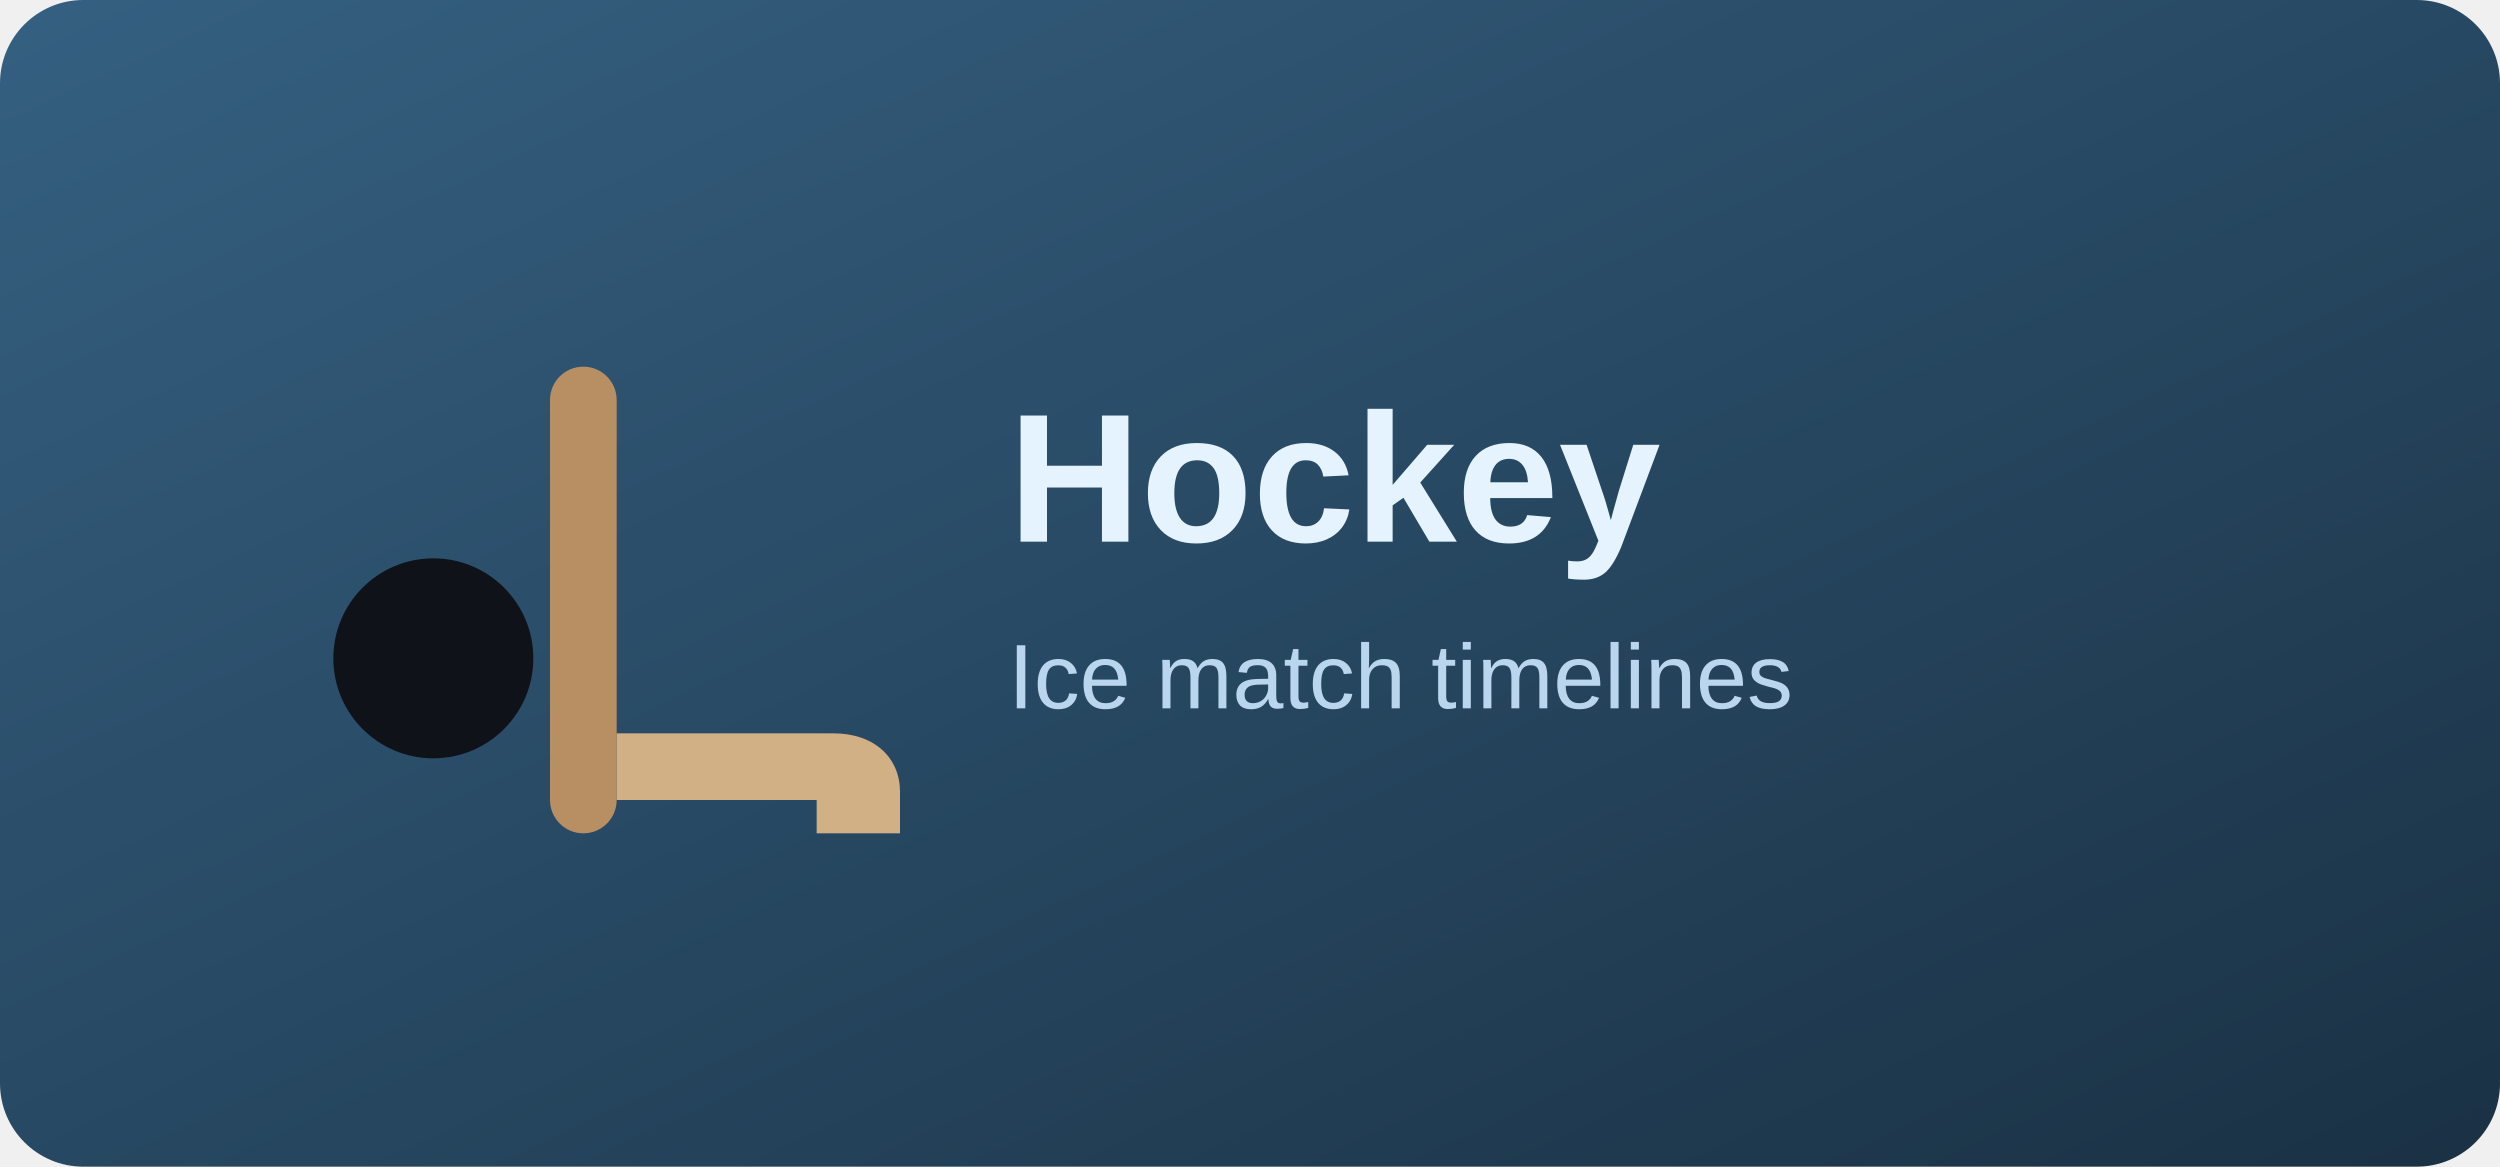
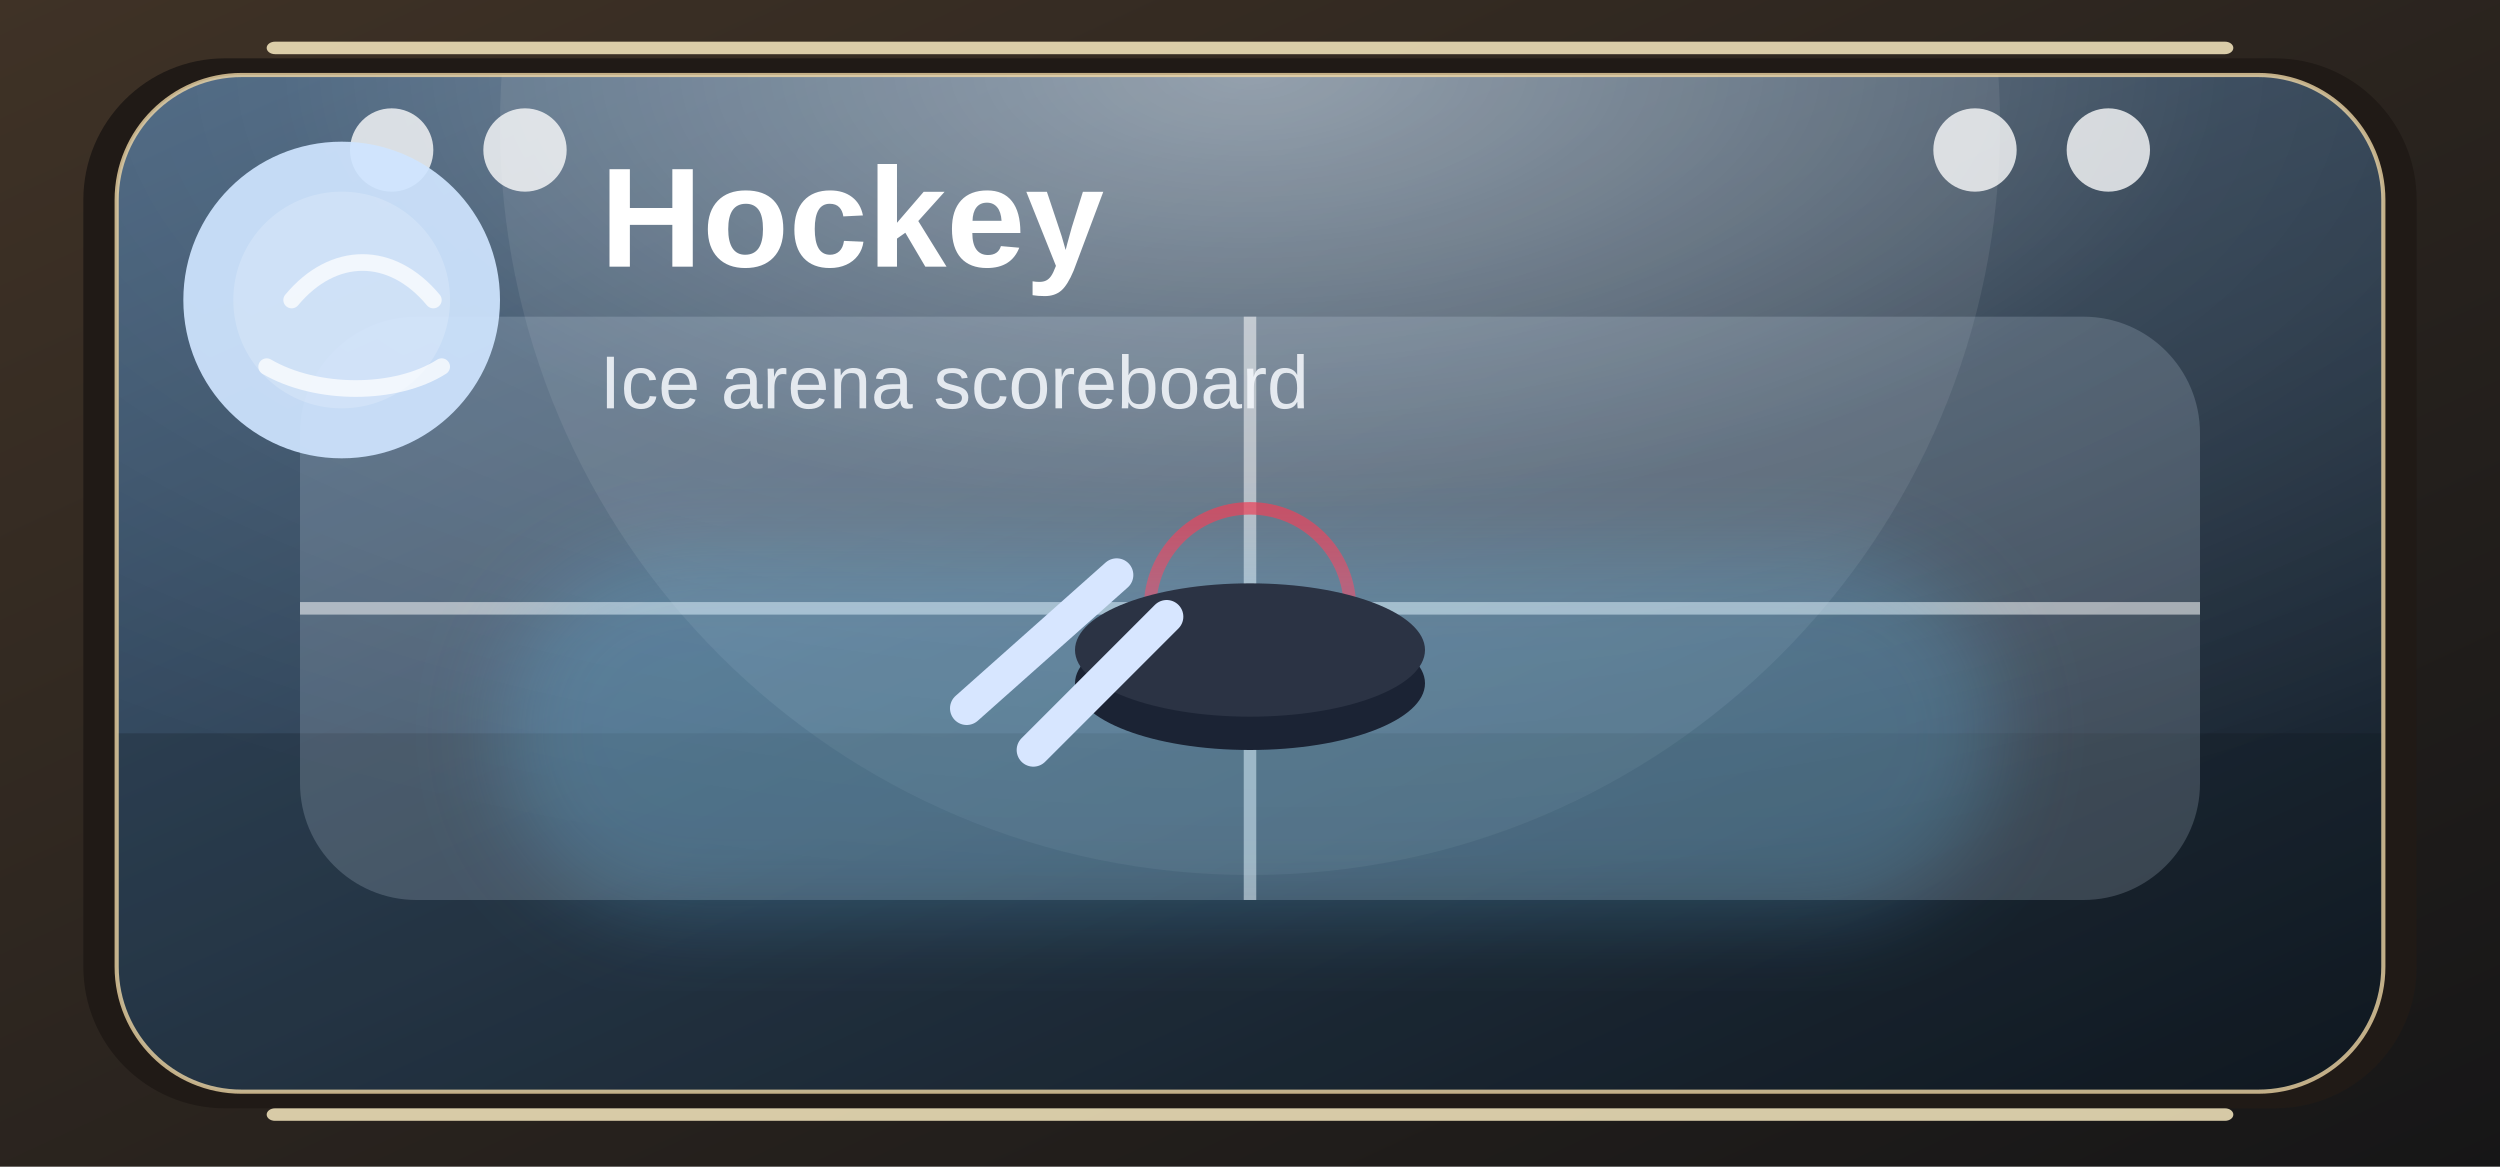
- <svg xmlns="http://www.w3.org/2000/svg" viewBox="0 0 600 280">
+ <svg xmlns="http://www.w3.org/2000/svg" viewBox="0 0 600 280" fill="none">
  <defs>
-     <linearGradient id="g" x1="0" y1="0" x2="1" y2="1">
-       <stop offset="0%" stop-color="#356081" />
-       <stop offset="100%" stop-color="#1a3144" />
+     <linearGradient id="hockey-bg" x1="0" y1="0" x2="1" y2="1">
+       <stop offset="0%" stop-color="#45617d" />
+       <stop offset="100%" stop-color="#111922" />
    </linearGradient>
+     <radialGradient id="hockey-light" cx="50%" cy="0%" r="80%">
+       <stop offset="0%" stop-color="#ffffff" stop-opacity="0.42" />
+       <stop offset="54%" stop-color="#ffffff" stop-opacity="0.08" />
+       <stop offset="100%" stop-color="#ffffff" stop-opacity="0" />
+     </radialGradient>
+     <linearGradient id="hockey-frame" x1="0" y1="0" x2="1" y2="1">
+       <stop offset="0%" stop-color="#3f3226" />
+       <stop offset="100%" stop-color="#161617" />
+     </linearGradient>
+     <clipPath id="hockey-clip">
+       <rect x="28" y="18" width="544" height="244" rx="30" />
+     </clipPath>
+     <filter id="hockey-glow" x="-20%" y="-20%" width="140%" height="140%">
+       <feGaussianBlur stdDeviation="10" />
+     </filter>
  </defs>
-   <rect width="600" height="280" rx="20" fill="url(#g)" />
-   <circle cx="104" cy="158" r="24" fill="#0f1319" />
-   <rect x="132" y="88" width="16" height="112" rx="8" fill="#b88f62" />
-   <path d="M148 176h52c10 0 16 6 16 14v10h-20v-8h-48z" fill="#d2b086" />
-   <text x="242" y="130" fill="#e5f3ff" font-size="44" font-family="Arial, sans-serif" font-weight="700">Hockey</text>
-   <text x="242" y="170" fill="#b9d6ee" font-size="22" font-family="Arial, sans-serif">Ice match timelines</text>
+   <rect width="600" height="280" fill="url(#hockey-frame)" />
+   <rect x="20" y="14" width="560" height="252" rx="34" fill="#201a16" />
+   <g clip-path="url(#hockey-clip)">
+     <rect x="28" y="18" width="544" height="244" rx="30" fill="url(#hockey-bg)" />
+     <rect x="28" y="18" width="544" height="244" rx="30" fill="url(#hockey-light)" />
+     <circle cx="300" cy="30" r="180" fill="#ffffff" opacity="0.08" />
+     <rect x="28" y="176" width="544" height="86" fill="#0b1017" opacity="0.22" />
+     <rect x="72" y="76" width="456" height="140" rx="28" fill="#dceeff" opacity="0.18" />
+     <path d="M300 76v140M72 146h456" stroke="#ffffff" stroke-opacity="0.52" stroke-width="3" />
+     <circle cx="300" cy="146" r="24" stroke="#ef3f54" stroke-width="3" opacity="0.72" />
+     <g opacity="0.78">
+       <circle cx="94" cy="36" r="10" fill="#ffffff" />
+       <circle cx="126" cy="36" r="10" fill="#ffffff" />
+       <circle cx="474" cy="36" r="10" fill="#ffffff" />
+       <circle cx="506" cy="36" r="10" fill="#ffffff" />
+     </g>
+     <rect x="44" y="34" width="76" height="76" rx="38" fill="#cfe5ff" opacity="0.92" />
+     <circle cx="82" cy="72" r="26" fill="#ffffff" opacity="0.18" />
+     <path d="M70 72c10-12 24-12 34 0" stroke="#ffffff" stroke-width="4" stroke-linecap="round" opacity="0.72" />
+     <path d="M64 88c12 7 31 7 42 0" stroke="#ffffff" stroke-width="4" stroke-linecap="round" opacity="0.72" />
+     <text x="144" y="64" fill="#ffffff" font-family="Manrope, Arial, sans-serif" font-size="34" font-weight="800">Hockey</text>
+     <text x="144" y="98" fill="#f3f6fb" font-family="Manrope, Arial, sans-serif" font-size="18" opacity="0.88">Ice arena scoreboard</text>
+     <g opacity="0.22" filter="url(#hockey-glow)">
+       <rect x="120" y="132" width="360" height="88" rx="44" fill="#6acbff" />
+     </g>
+     <ellipse cx="300" cy="164" rx="42" ry="16" fill="#1b2334" />
+     <ellipse cx="300" cy="156" rx="42" ry="16" fill="#2b3344" />
+     <path d="M232 170 L268 138" stroke="#d7e6ff" stroke-width="8" stroke-linecap="round" />
+     <path d="M248 180 L280 148" stroke="#d7e6ff" stroke-width="8" stroke-linecap="round" />
+   </g>
+   <rect x="28" y="18" width="544" height="244" rx="30" stroke="#f1d9a7" stroke-opacity="0.78" />
+   <rect x="64" y="10" width="472" height="3" rx="2" fill="#fff0c6" opacity="0.82" />
+   <rect x="64" y="266" width="472" height="3" rx="2" fill="#fff0c6" opacity="0.82" />
</svg>
